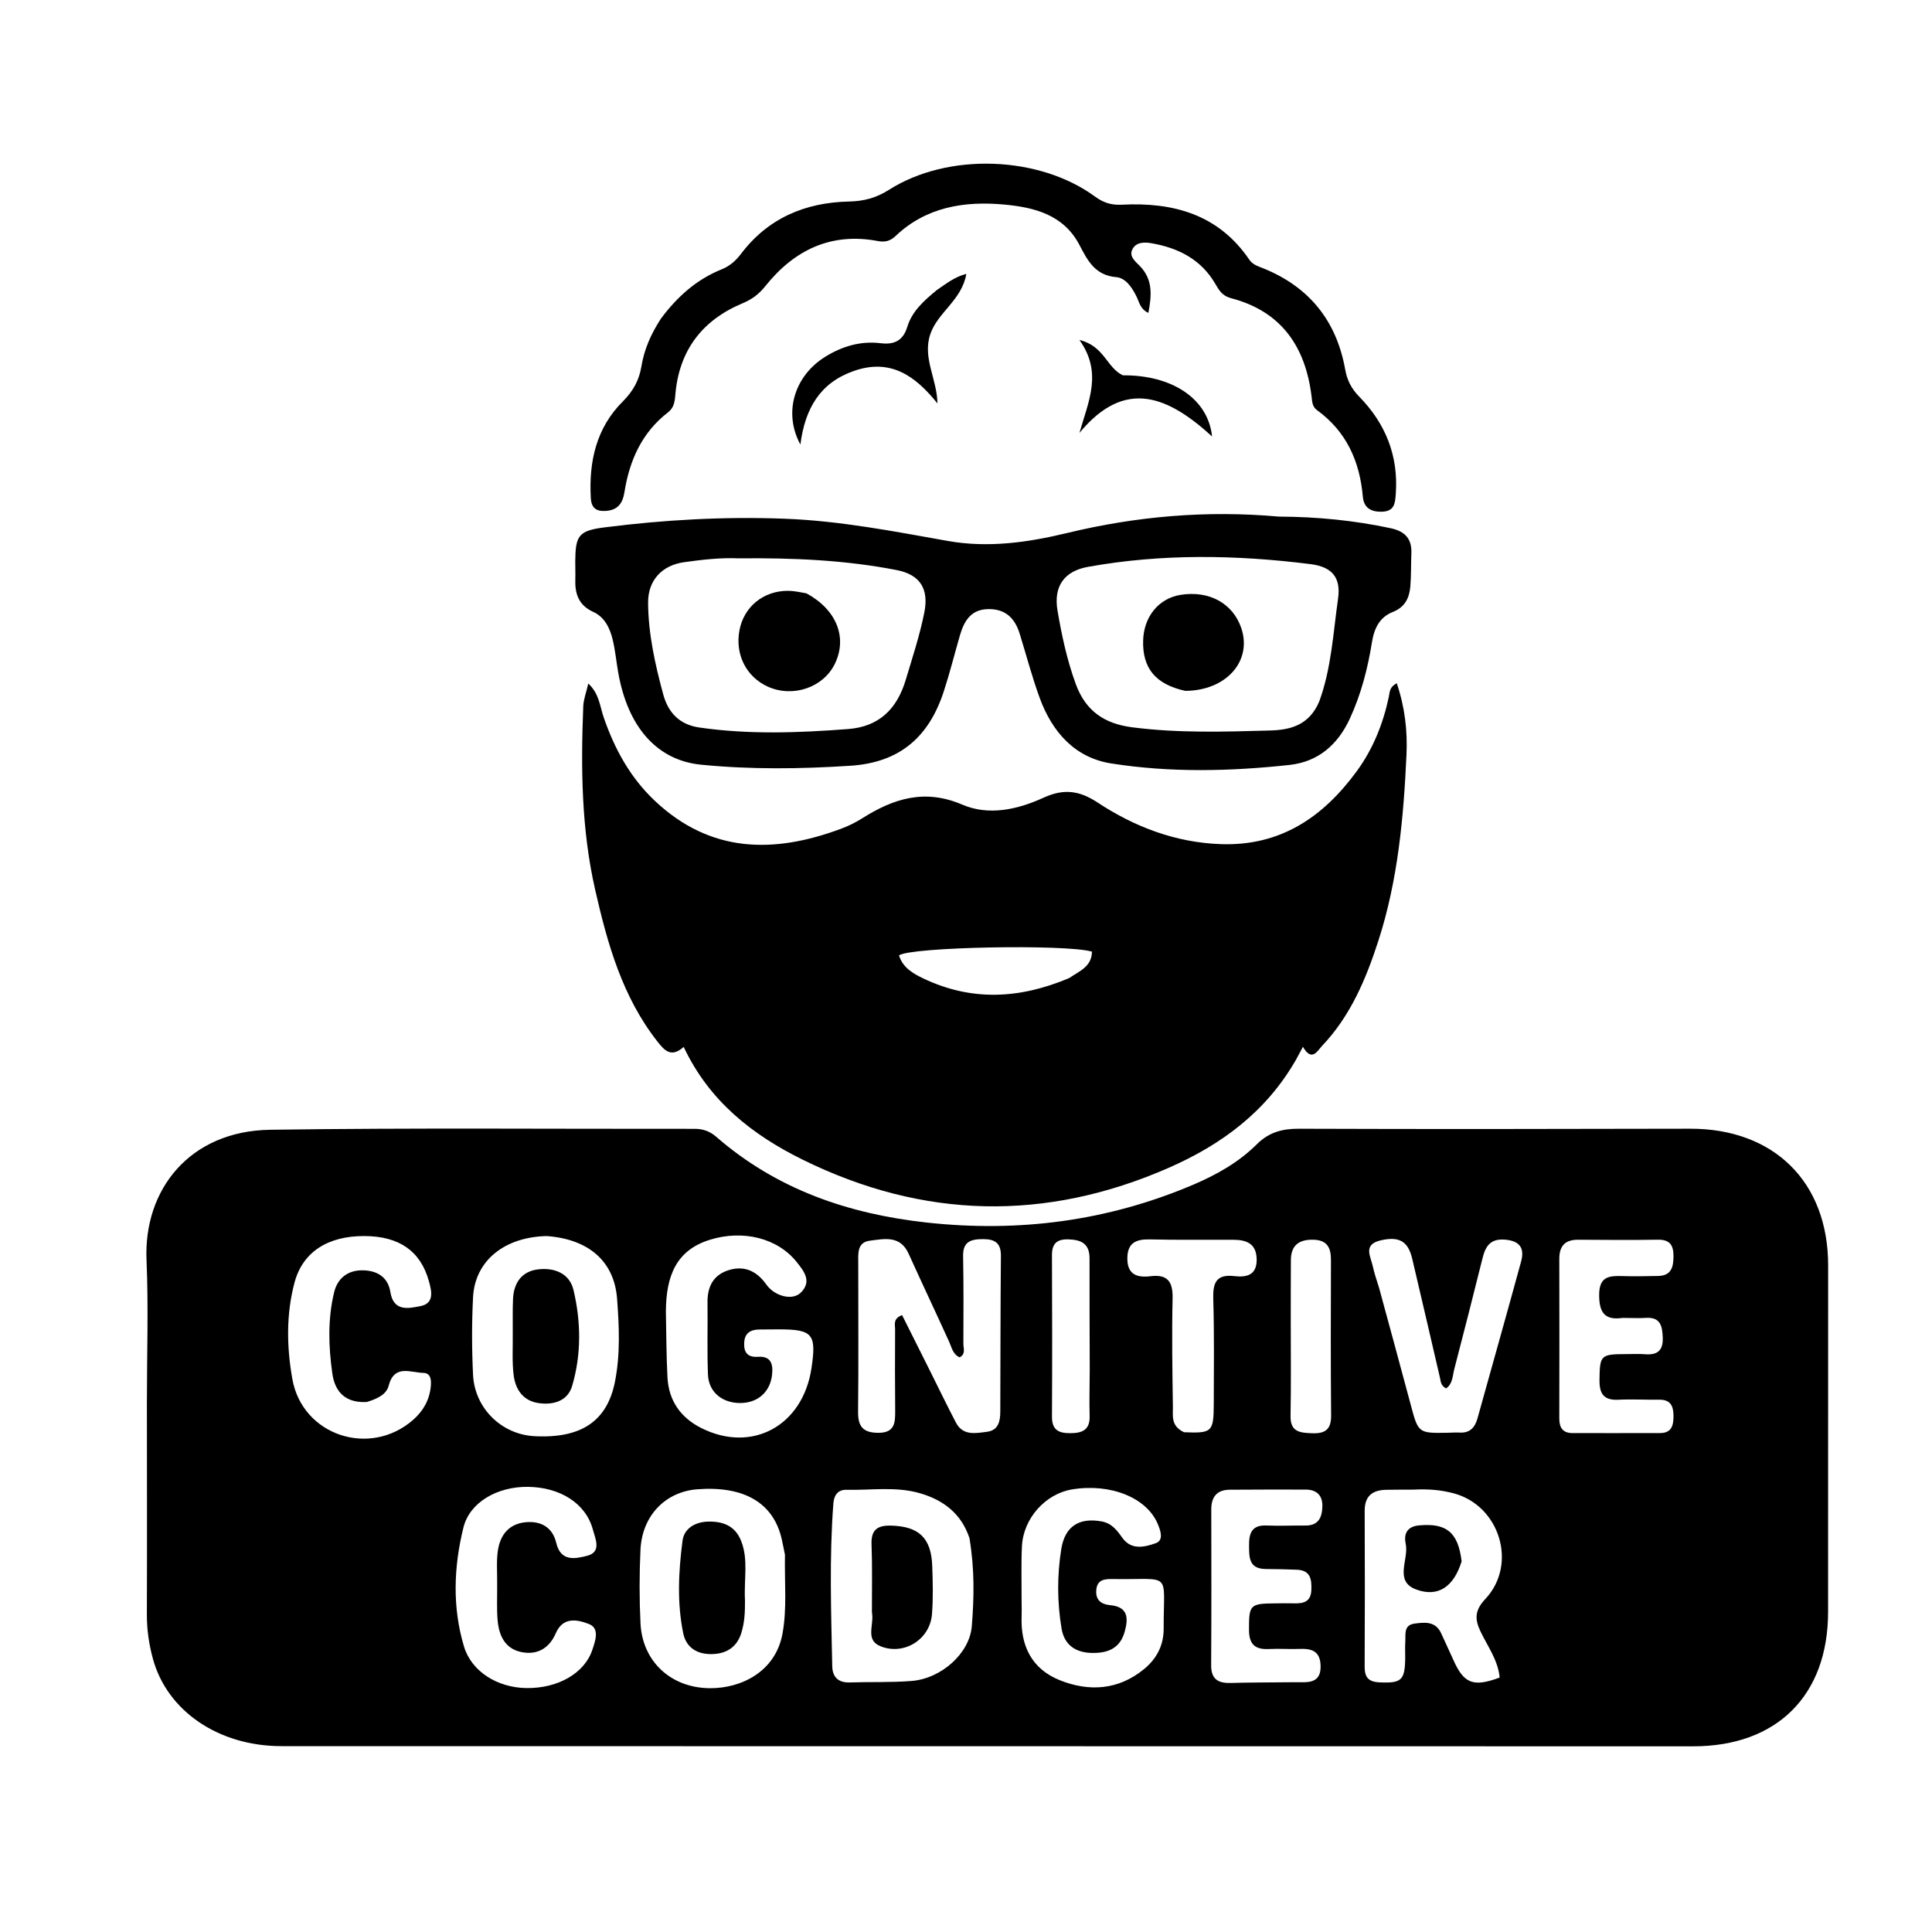
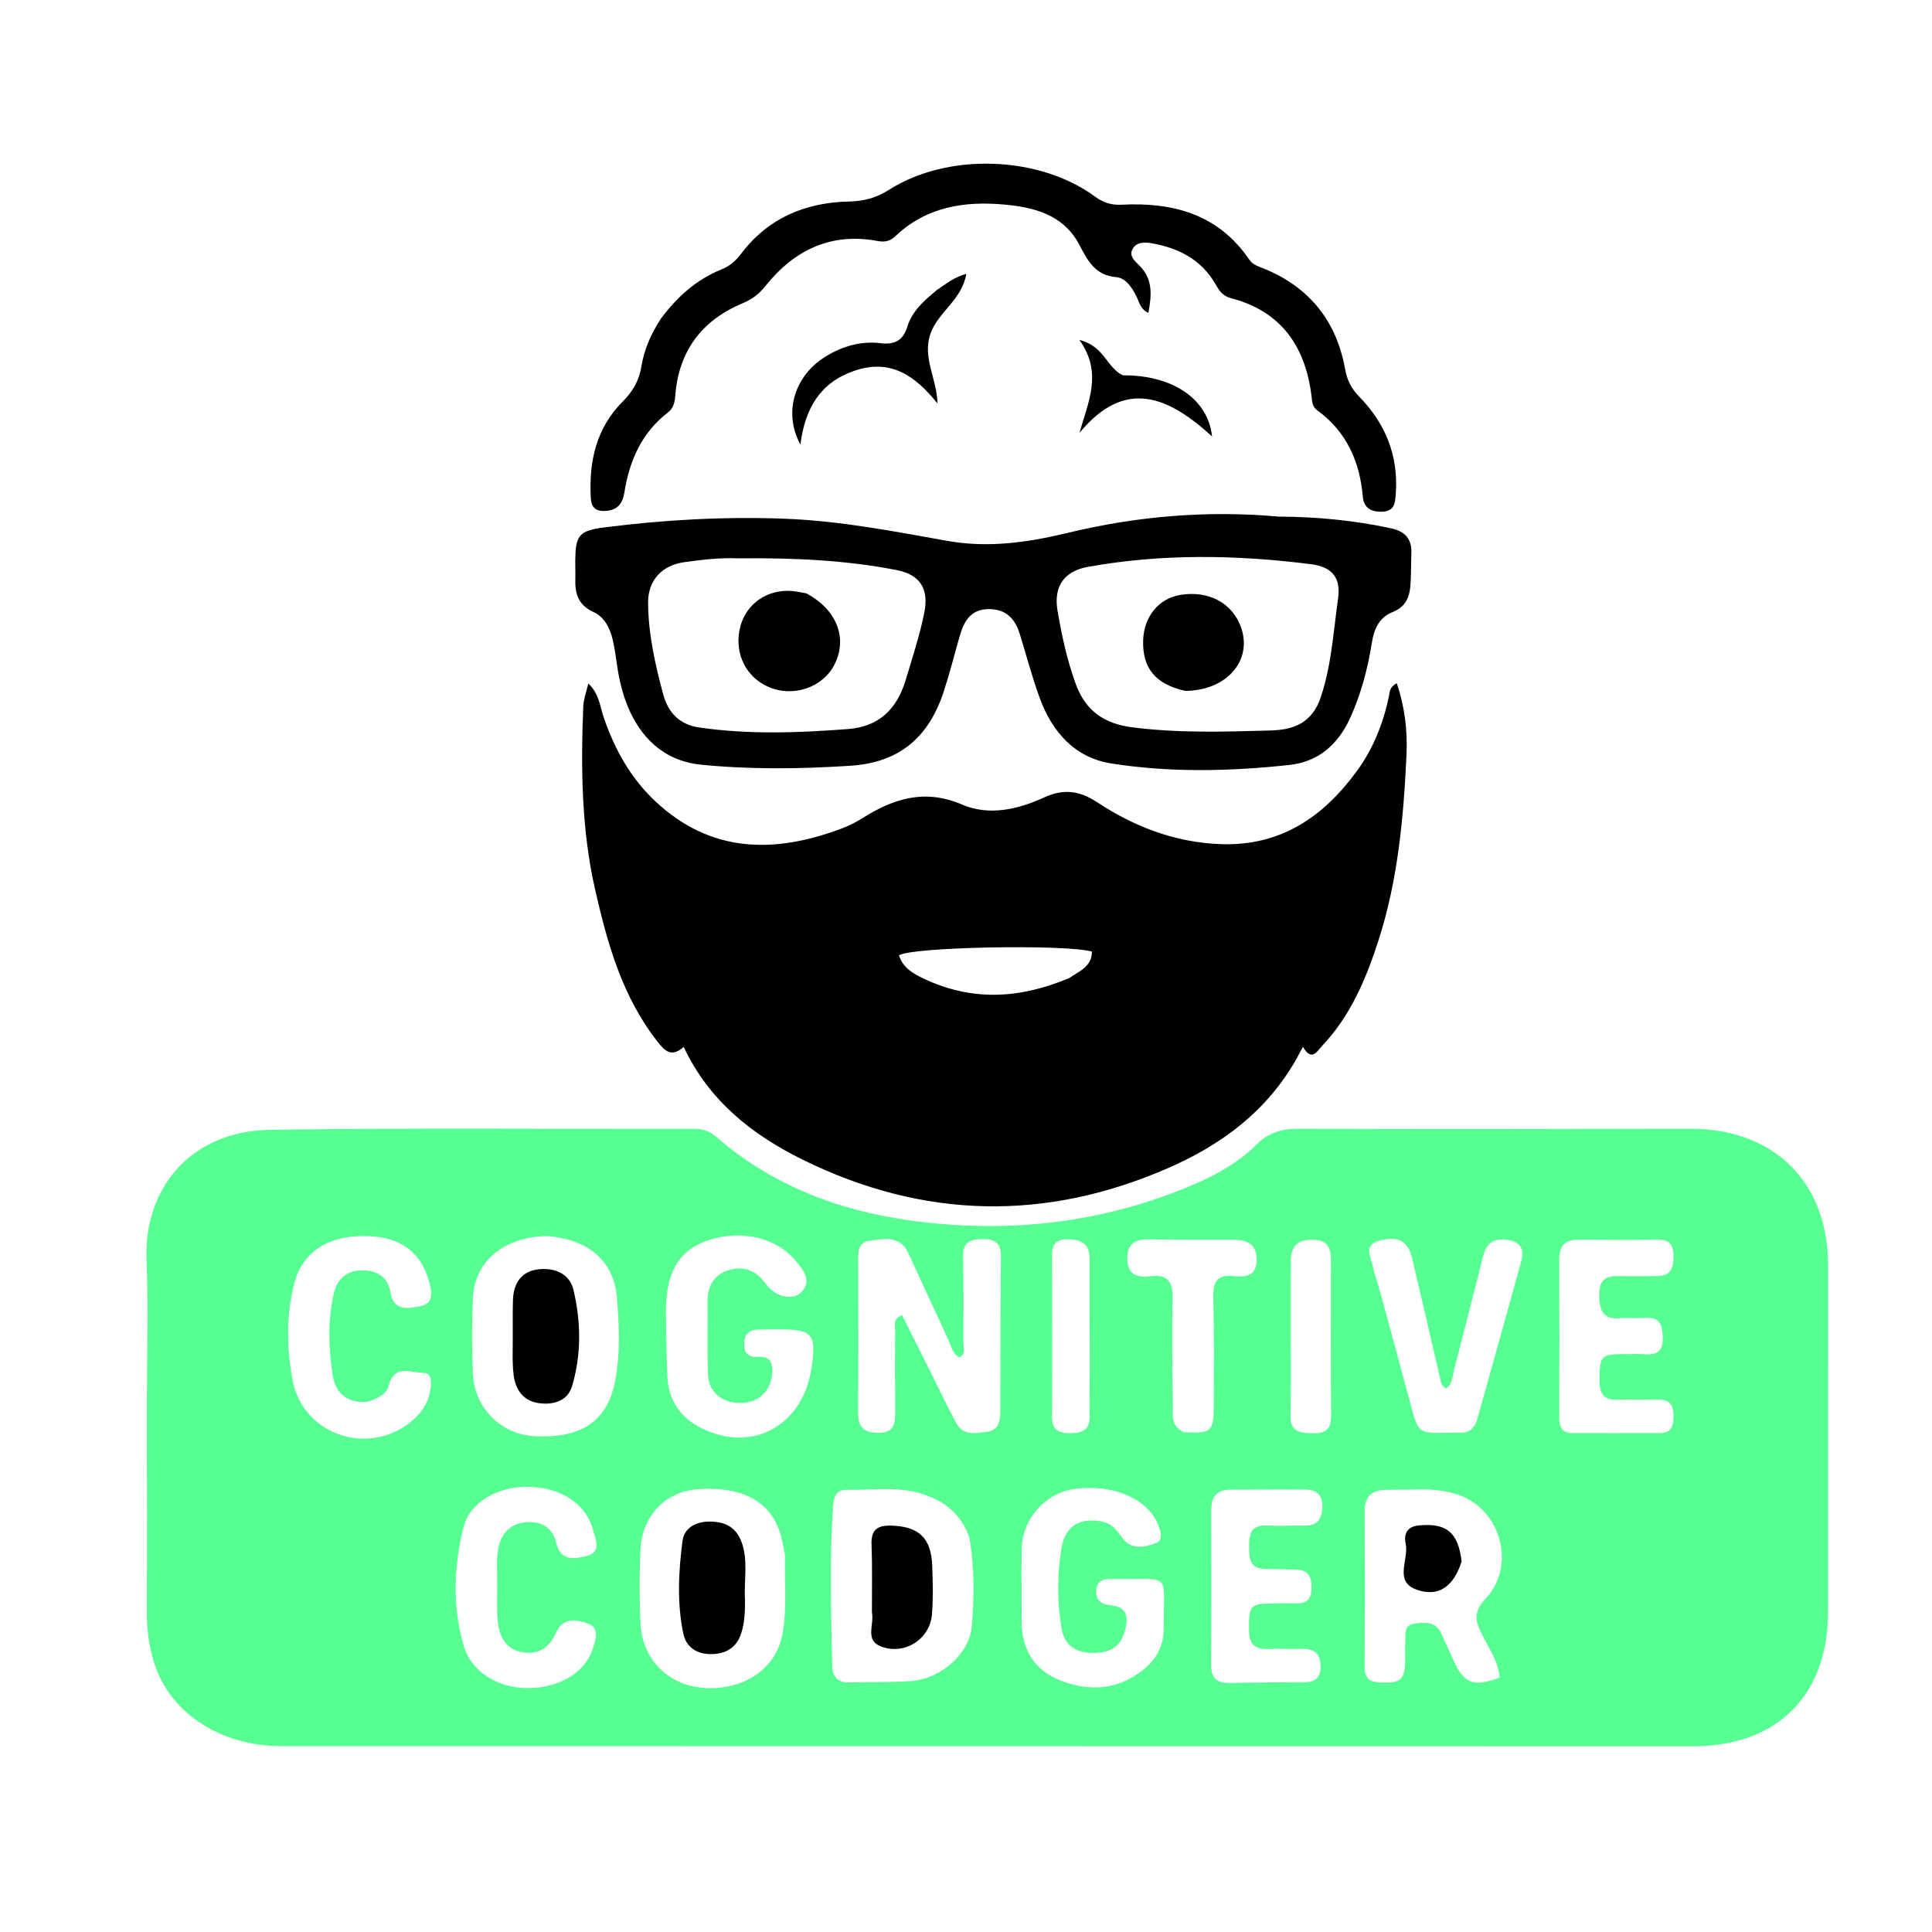
<svg xmlns="http://www.w3.org/2000/svg" version="1.1" id="Layer_1" x="0px" y="0px" width="100%" viewBox="0 0 496 496" enable-background="new 0 0 496 496" xml:space="preserve">
-   <path fill="#000000" opacity="1" stroke="none" d=" M37.713,360   C37.713,347.502 38.132,335.485 37.617,323.509   C36.838,305.392 48.69,290.343 69.381,290.044   C105.702,289.519 142.035,289.848 178.363,289.804   C180.462,289.802 182.249,290.431 183.842,291.818   C199.362,305.329 217.765,311.654 237.945,313.865   C261.591,316.456 284.381,313.478 306.292,304.166   C312.302,301.612 317.991,298.418 322.648,293.78   C325.719,290.722 329.117,289.764 333.412,289.78   C366.907,289.905 400.402,289.847 433.897,289.773   C455.412,289.725 469.339,303.446 469.337,324.847   C469.334,354.509 469.339,384.172 469.322,413.835   C469.311,435.256 456.2,448.332 434.69,448.331   C313.872,448.328 193.055,448.317 72.237,448.285   C56.124,448.281 42.895,439.276 39.246,425.821   C38.248,422.14 37.693,418.364 37.706,414.491   C37.767,396.494 37.721,378.497 37.713,360  M238.714,351.85   C240.943,356.313 243.11,360.807 245.419,365.227   C247.21,368.654 250.453,367.958 253.377,367.584   C256.359,367.203 256.797,364.832 256.805,362.347   C256.85,349.037 256.842,335.726 256.962,322.417   C256.992,319.089 255.399,318.109 252.354,318.118   C249.276,318.127 247.185,318.723 247.256,322.473   C247.398,329.957 247.357,337.446 247.325,344.933   C247.32,346.144 248.001,347.647 246.354,348.463   C244.606,347.677 244.349,345.955 243.668,344.456   C240.228,336.891 236.674,329.378 233.243,321.809   C231.097,317.074 226.971,318.064 223.315,318.522   C219.923,318.947 220.341,322.013 220.338,324.478   C220.322,337.123 220.44,349.769 220.293,362.412   C220.249,366.237 221.571,367.83 225.473,367.845   C229.7,367.862 229.841,365.283 229.818,362.228   C229.765,355.24 229.751,348.252 229.796,341.264   C229.804,340.068 229.197,338.52 231.592,337.63   C233.837,342.102 236.114,346.639 238.714,351.85  M248.884,394.862   C246.806,388.638 242.286,385.123 236.168,383.352   C229.962,381.555 223.625,382.625 217.346,382.472   C215.097,382.417 214.112,383.864 213.951,385.963   C212.886,399.895 213.38,413.841 213.661,427.781   C213.716,430.467 215.154,432.027 218.116,431.93   C223.428,431.756 228.765,431.974 234.054,431.55   C241.635,430.943 248.923,424.494 249.488,417.498   C250.074,410.241 250.235,402.909 248.884,394.862  M362.926,382.428   C360.594,382.441 358.262,382.431 355.932,382.472   C352.387,382.535 350.334,384.013 350.353,387.905   C350.417,401.232 350.407,414.56 350.346,427.887   C350.333,430.574 351.301,431.776 354.109,431.907   C359.797,432.173 360.707,431.424 360.757,425.534   C360.768,424.201 360.681,422.863 360.777,421.537   C360.914,419.65 360.263,417.21 363.168,416.823   C365.829,416.468 368.587,416.185 370.009,419.365   C371.028,421.645 372.122,423.892 373.132,426.176   C375.813,432.235 378.249,433.199 385.004,430.675   C384.604,426.259 381.942,422.704 380.106,418.878   C378.539,415.613 378.629,413.387 381.325,410.511   C389.698,401.58 385.018,386.499 373.182,383.373   C370.099,382.559 366.969,382.223 362.926,382.428  M140.408,317.333   C129.551,317.541 121.928,323.655 121.446,333.024   C121.105,339.653 121.12,346.326 121.445,352.956   C121.867,361.572 128.783,368.255 137.183,368.706   C149.246,369.354 155.861,364.814 157.866,354.779   C159.285,347.677 158.954,340.503 158.423,333.435   C157.701,323.827 151.16,318.145 140.408,317.333  M201.519,399.135   C201.252,397.832 201.002,396.526 200.713,395.229   C198.634,385.897 191.13,381.431 179.064,382.336   C170.846,382.953 164.847,389.095 164.43,397.859   C164.13,404.162 164.127,410.503 164.439,416.806   C164.915,426.408 172.11,433.333 182.238,433.41   C190.261,433.471 199.096,429.202 200.888,419.406   C202.073,412.932 201.393,406.483 201.519,399.135  M170.95,336.634   C171.073,342.29 171.058,347.954 171.358,353.601   C171.675,359.579 174.723,363.95 180.056,366.626   C193.066,373.154 206.109,366.046 208.327,351.265   C209.645,342.486 208.649,341.292 199.985,341.284   C198.32,341.282 196.656,341.306 194.991,341.321   C192.682,341.341 191.157,342.211 191.051,344.784   C190.946,347.305 192.005,348.499 194.606,348.33   C197.884,348.117 198.498,350.122 198.223,352.839   C197.777,357.241 194.688,360.104 190.236,360.194   C185.506,360.288 181.939,357.455 181.756,352.903   C181.508,346.753 181.724,340.585 181.636,334.427   C181.577,330.283 183.158,327.23 187.236,326.031   C191.243,324.853 194.355,326.417 196.727,329.761   C198.88,332.795 203.408,333.981 205.57,331.868   C208.524,328.982 206.405,326.34 204.532,323.994   C199.628,317.851 190.755,315.631 182.216,318.294   C173.649,320.965 171.015,327.485 170.95,336.634  M262.276,411.43   C262.281,412.597 262.332,413.765 262.283,414.93   C261.963,422.534 264.911,428.473 272.04,431.342   C279.58,434.375 287.131,433.899 293.695,428.521   C296.887,425.906 298.76,422.486 298.747,418.104   C298.705,403.072 301.072,405.637 285.814,405.384   C283.749,405.35 281.655,405.413 281.44,408.246   C281.246,410.805 282.719,411.872 285.018,412.09   C289.662,412.53 289.703,415.447 288.737,418.918   C287.539,423.221 284.372,424.435 280.312,424.358   C276.053,424.276 273.221,422.236 272.527,418.068   C271.401,411.305 271.374,404.456 272.459,397.685   C273.399,391.821 277.067,389.54 282.835,390.596   C285.422,391.069 286.745,392.847 288.125,394.784   C290.459,398.059 293.889,397.182 296.726,396.176   C298.819,395.433 297.951,392.993 297.255,391.306   C294.448,384.504 285.139,380.754 275.258,382.368   C268.415,383.486 262.719,389.786 262.363,396.956   C262.14,401.445 262.29,405.953 262.276,411.43  M416.551,338.345   C411.907,339.02 410.548,336.903 410.551,332.404   C410.555,327.593 413.258,327.504 416.69,327.611   C419.68,327.705 422.676,327.629 425.669,327.578   C429.061,327.521 429.624,325.332 429.633,322.498   C429.642,319.639 428.678,318.21 425.575,318.265   C418.759,318.387 411.939,318.314 405.121,318.277   C401.769,318.259 400.309,319.925 400.316,323.203   C400.346,336.84 400.353,350.476 400.316,364.113   C400.31,366.533 401.193,367.918 403.76,367.917   C411.243,367.912 418.725,367.936 426.208,367.91   C429.161,367.899 429.645,365.936 429.635,363.506   C429.624,360.987 428.894,359.301 425.975,359.341   C422.484,359.389 418.984,359.181 415.501,359.352   C411.763,359.536 410.594,357.873 410.638,354.288   C410.715,347.971 410.87,347.649 417.404,347.636   C419.067,347.633 420.738,347.55 422.392,347.674   C425.537,347.911 426.997,346.702 426.878,343.39   C426.77,340.365 426.257,338.073 422.479,338.338   C420.825,338.455 419.154,338.348 416.551,338.345  M94.162,359.934   C88.959,360.2 86.026,357.65 85.313,352.588   C84.335,345.641 84.116,338.671 85.773,331.798   C86.655,328.138 89.281,326.107 93.024,326.126   C96.676,326.144 99.594,327.756 100.218,331.689   C101.03,336.814 104.897,335.901 107.902,335.326   C111.56,334.626 110.841,331.513 110.097,328.858   C107.939,321.166 102.483,317.373 93.59,317.329   C84.193,317.282 77.71,321.391 75.607,329.289   C73.439,337.436 73.599,345.842 75.049,354.019   C77.628,368.554 94.98,374.247 106.071,364.51   C108.685,362.214 110.273,359.387 110.595,355.92   C110.738,354.392 110.671,352.504 108.702,352.464   C105.408,352.398 101.237,350.166 99.776,355.768   C99.217,357.914 97.081,359.052 94.162,359.934  M127.634,406.524   C127.673,403.694 127.408,400.819 127.824,398.045   C128.415,394.102 130.619,391.232 134.898,390.804   C138.886,390.405 141.866,392.118 142.802,396.096   C143.972,401.072 147.801,400.151 150.724,399.417   C154.534,398.459 152.826,395.011 152.211,392.702   C150.421,385.986 143.85,381.817 135.528,381.718   C127.731,381.624 120.588,385.634 118.974,392.165   C116.48,402.262 116.093,412.606 119.12,422.704   C121.05,429.141 127.709,433.256 135.089,433.375   C143.17,433.504 150.063,429.615 152.072,423.556   C152.829,421.272 154.031,418.034 151.186,416.928   C148.377,415.837 144.574,414.925 142.694,419.291   C141.041,423.131 137.959,424.967 133.86,424.136   C129.624,423.277 128.101,419.878 127.754,415.988   C127.503,413.177 127.662,410.33 127.634,406.524  M331.363,431.881   C332.195,431.88 333.029,431.856 333.86,431.882   C336.835,431.976 339.147,431.472 339.032,427.619   C338.924,423.96 336.848,423.209 333.764,423.325   C331.104,423.426 328.43,423.218 325.773,423.352   C322.223,423.531 320.663,422.159 320.655,418.433   C320.64,412.066 320.841,411.679 327.261,411.629   C328.926,411.617 330.592,411.581 332.256,411.626   C334.68,411.693 336.535,411.211 336.661,408.211   C336.777,405.426 336.419,403.124 332.951,402.992   C330.302,402.892 327.65,402.823 325,402.812   C320.565,402.792 320.684,399.775 320.67,396.603   C320.656,393.431 321.527,391.477 325.18,391.64   C328.503,391.788 331.84,391.615 335.169,391.648   C338.543,391.681 339.428,389.461 339.492,386.74   C339.558,383.944 338.054,382.417 335.176,382.418   C328.682,382.421 322.188,382.39 315.696,382.453   C312.413,382.484 310.961,384.292 310.969,387.55   C311.002,400.87 311.02,414.19 310.938,427.51   C310.917,431.066 312.704,432.154 315.919,432.066   C320.744,431.933 325.573,431.933 331.363,431.881  M354.063,330.678   C356.755,340.61 359.482,350.532 362.13,360.476   C364.121,367.952 364.076,367.964 371.704,367.831   C372.701,367.814 373.704,367.719 374.696,367.783   C377.347,367.956 378.659,366.479 379.308,364.155   C383.056,350.725 386.837,337.304 390.515,323.854   C391.453,320.422 390.167,318.553 386.351,318.251   C382.656,317.958 381.384,319.895 380.618,322.983   C378.263,332.487 375.826,341.972 373.366,351.449   C372.909,353.208 372.956,355.298 371.254,356.449   C369.831,355.694 369.895,354.63 369.674,353.68   C367.311,343.498 364.952,333.316 362.554,323.143   C361.489,318.622 359.176,317.342 354.453,318.438   C349.82,319.513 351.907,322.578 352.45,325.141   C352.793,326.759 353.325,328.337 354.063,330.678  M303.98,367.698   C311.183,367.992 311.586,367.649 311.609,360.34   C311.636,351.366 311.745,342.388 311.479,333.422   C311.357,329.304 312.265,327.072 316.915,327.615   C319.961,327.971 322.675,327.426 322.622,323.324   C322.571,319.301 320.053,318.3 316.682,318.287   C309.536,318.257 302.388,318.365 295.247,318.191   C291.677,318.104 289.443,319.042 289.422,323.052   C289.399,327.258 291.964,328.059 295.365,327.643   C299.815,327.097 301.133,329.087 301.037,333.359   C300.829,342.659 300.98,351.969 301.115,361.273   C301.147,363.481 300.539,366.073 303.98,367.698  M331.373,339.501   C331.37,347.5 331.476,355.5 331.319,363.496   C331.236,367.693 333.81,367.843 336.884,367.957   C340.183,368.08 341.767,367.002 341.734,363.414   C341.609,350.084 341.659,336.752 341.694,323.422   C341.702,320.274 340.676,318.336 337.141,318.269   C333.453,318.199 331.432,319.725 331.405,323.505   C331.37,328.504 331.381,333.503 331.373,339.501  M279.766,351.494   C279.745,342.013 279.697,332.531 279.717,323.05   C279.725,319.301 277.607,318.267 274.276,318.18   C271.29,318.102 270.057,319.298 270.069,322.271   C270.127,336.076 270.148,349.882 270.071,363.687   C270.053,367.043 271.695,367.94 274.714,367.94   C277.876,367.94 279.856,367.109 279.742,363.468   C279.628,359.813 279.751,356.15 279.766,351.494  z" />
+   <path fill="#57ff93" opacity="1" stroke="none" d=" M37.713,360   C37.713,347.502 38.132,335.485 37.617,323.509   C36.838,305.392 48.69,290.343 69.381,290.044   C105.702,289.519 142.035,289.848 178.363,289.804   C180.462,289.802 182.249,290.431 183.842,291.818   C199.362,305.329 217.765,311.654 237.945,313.865   C261.591,316.456 284.381,313.478 306.292,304.166   C312.302,301.612 317.991,298.418 322.648,293.78   C325.719,290.722 329.117,289.764 333.412,289.78   C366.907,289.905 400.402,289.847 433.897,289.773   C455.412,289.725 469.339,303.446 469.337,324.847   C469.334,354.509 469.339,384.172 469.322,413.835   C469.311,435.256 456.2,448.332 434.69,448.331   C313.872,448.328 193.055,448.317 72.237,448.285   C56.124,448.281 42.895,439.276 39.246,425.821   C38.248,422.14 37.693,418.364 37.706,414.491   C37.767,396.494 37.721,378.497 37.713,360  M238.714,351.85   C240.943,356.313 243.11,360.807 245.419,365.227   C247.21,368.654 250.453,367.958 253.377,367.584   C256.359,367.203 256.797,364.832 256.805,362.347   C256.85,349.037 256.842,335.726 256.962,322.417   C256.992,319.089 255.399,318.109 252.354,318.118   C249.276,318.127 247.185,318.723 247.256,322.473   C247.398,329.957 247.357,337.446 247.325,344.933   C247.32,346.144 248.001,347.647 246.354,348.463   C244.606,347.677 244.349,345.955 243.668,344.456   C240.228,336.891 236.674,329.378 233.243,321.809   C231.097,317.074 226.971,318.064 223.315,318.522   C219.923,318.947 220.341,322.013 220.338,324.478   C220.322,337.123 220.44,349.769 220.293,362.412   C220.249,366.237 221.571,367.83 225.473,367.845   C229.7,367.862 229.841,365.283 229.818,362.228   C229.765,355.24 229.751,348.252 229.796,341.264   C229.804,340.068 229.197,338.52 231.592,337.63   C233.837,342.102 236.114,346.639 238.714,351.85  M248.884,394.862   C246.806,388.638 242.286,385.123 236.168,383.352   C229.962,381.555 223.625,382.625 217.346,382.472   C215.097,382.417 214.112,383.864 213.951,385.963   C212.886,399.895 213.38,413.841 213.661,427.781   C213.716,430.467 215.154,432.027 218.116,431.93   C223.428,431.756 228.765,431.974 234.054,431.55   C241.635,430.943 248.923,424.494 249.488,417.498   C250.074,410.241 250.235,402.909 248.884,394.862  M362.926,382.428   C360.594,382.441 358.262,382.431 355.932,382.472   C352.387,382.535 350.334,384.013 350.353,387.905   C350.417,401.232 350.407,414.56 350.346,427.887   C350.333,430.574 351.301,431.776 354.109,431.907   C359.797,432.173 360.707,431.424 360.757,425.534   C360.768,424.201 360.681,422.863 360.777,421.537   C360.914,419.65 360.263,417.21 363.168,416.823   C365.829,416.468 368.587,416.185 370.009,419.365   C371.028,421.645 372.122,423.892 373.132,426.176   C375.813,432.235 378.249,433.199 385.004,430.675   C384.604,426.259 381.942,422.704 380.106,418.878   C378.539,415.613 378.629,413.387 381.325,410.511   C389.698,401.58 385.018,386.499 373.182,383.373   C370.099,382.559 366.969,382.223 362.926,382.428  M140.408,317.333   C129.551,317.541 121.928,323.655 121.446,333.024   C121.105,339.653 121.12,346.326 121.445,352.956   C121.867,361.572 128.783,368.255 137.183,368.706   C149.246,369.354 155.861,364.814 157.866,354.779   C159.285,347.677 158.954,340.503 158.423,333.435   C157.701,323.827 151.16,318.145 140.408,317.333  M201.519,399.135   C201.252,397.832 201.002,396.526 200.713,395.229   C198.634,385.897 191.13,381.431 179.064,382.336   C170.846,382.953 164.847,389.095 164.43,397.859   C164.13,404.162 164.127,410.503 164.439,416.806   C164.915,426.408 172.11,433.333 182.238,433.41   C190.261,433.471 199.096,429.202 200.888,419.406   C202.073,412.932 201.393,406.483 201.519,399.135  M170.95,336.634   C171.073,342.29 171.058,347.954 171.358,353.601   C171.675,359.579 174.723,363.95 180.056,366.626   C193.066,373.154 206.109,366.046 208.327,351.265   C209.645,342.486 208.649,341.292 199.985,341.284   C198.32,341.282 196.656,341.306 194.991,341.321   C192.682,341.341 191.157,342.211 191.051,344.784   C190.946,347.305 192.005,348.499 194.606,348.33   C197.884,348.117 198.498,350.122 198.223,352.839   C197.777,357.241 194.688,360.104 190.236,360.194   C185.506,360.288 181.939,357.455 181.756,352.903   C181.508,346.753 181.724,340.585 181.636,334.427   C181.577,330.283 183.158,327.23 187.236,326.031   C191.243,324.853 194.355,326.417 196.727,329.761   C198.88,332.795 203.408,333.981 205.57,331.868   C208.524,328.982 206.405,326.34 204.532,323.994   C199.628,317.851 190.755,315.631 182.216,318.294   C173.649,320.965 171.015,327.485 170.95,336.634  M262.276,411.43   C262.281,412.597 262.332,413.765 262.283,414.93   C261.963,422.534 264.911,428.473 272.04,431.342   C279.58,434.375 287.131,433.899 293.695,428.521   C296.887,425.906 298.76,422.486 298.747,418.104   C298.705,403.072 301.072,405.637 285.814,405.384   C283.749,405.35 281.655,405.413 281.44,408.246   C281.246,410.805 282.719,411.872 285.018,412.09   C289.662,412.53 289.703,415.447 288.737,418.918   C287.539,423.221 284.372,424.435 280.312,424.358   C276.053,424.276 273.221,422.236 272.527,418.068   C271.401,411.305 271.374,404.456 272.459,397.685   C273.399,391.821 277.067,389.54 282.835,390.596   C285.422,391.069 286.745,392.847 288.125,394.784   C290.459,398.059 293.889,397.182 296.726,396.176   C298.819,395.433 297.951,392.993 297.255,391.306   C294.448,384.504 285.139,380.754 275.258,382.368   C268.415,383.486 262.719,389.786 262.363,396.956   C262.14,401.445 262.29,405.953 262.276,411.43  M416.551,338.345   C411.907,339.02 410.548,336.903 410.551,332.404   C410.555,327.593 413.258,327.504 416.69,327.611   C419.68,327.705 422.676,327.629 425.669,327.578   C429.061,327.521 429.624,325.332 429.633,322.498   C429.642,319.639 428.678,318.21 425.575,318.265   C418.759,318.387 411.939,318.314 405.121,318.277   C401.769,318.259 400.309,319.925 400.316,323.203   C400.346,336.84 400.353,350.476 400.316,364.113   C400.31,366.533 401.193,367.918 403.76,367.917   C411.243,367.912 418.725,367.936 426.208,367.91   C429.161,367.899 429.645,365.936 429.635,363.506   C429.624,360.987 428.894,359.301 425.975,359.341   C422.484,359.389 418.984,359.181 415.501,359.352   C411.763,359.536 410.594,357.873 410.638,354.288   C410.715,347.971 410.87,347.649 417.404,347.636   C419.067,347.633 420.738,347.55 422.392,347.674   C425.537,347.911 426.997,346.702 426.878,343.39   C426.77,340.365 426.257,338.073 422.479,338.338   C420.825,338.455 419.154,338.348 416.551,338.345  M94.162,359.934   C88.959,360.2 86.026,357.65 85.313,352.588   C84.335,345.641 84.116,338.671 85.773,331.798   C86.655,328.138 89.281,326.107 93.024,326.126   C96.676,326.144 99.594,327.756 100.218,331.689   C101.03,336.814 104.897,335.901 107.902,335.326   C111.56,334.626 110.841,331.513 110.097,328.858   C107.939,321.166 102.483,317.373 93.59,317.329   C84.193,317.282 77.71,321.391 75.607,329.289   C73.439,337.436 73.599,345.842 75.049,354.019   C77.628,368.554 94.98,374.247 106.071,364.51   C108.685,362.214 110.273,359.387 110.595,355.92   C110.738,354.392 110.671,352.504 108.702,352.464   C105.408,352.398 101.237,350.166 99.776,355.768   C99.217,357.914 97.081,359.052 94.162,359.934  M127.634,406.524   C127.673,403.694 127.408,400.819 127.824,398.045   C128.415,394.102 130.619,391.232 134.898,390.804   C138.886,390.405 141.866,392.118 142.802,396.096   C143.972,401.072 147.801,400.151 150.724,399.417   C154.534,398.459 152.826,395.011 152.211,392.702   C150.421,385.986 143.85,381.817 135.528,381.718   C127.731,381.624 120.588,385.634 118.974,392.165   C116.48,402.262 116.093,412.606 119.12,422.704   C121.05,429.141 127.709,433.256 135.089,433.375   C143.17,433.504 150.063,429.615 152.072,423.556   C152.829,421.272 154.031,418.034 151.186,416.928   C148.377,415.837 144.574,414.925 142.694,419.291   C141.041,423.131 137.959,424.967 133.86,424.136   C129.624,423.277 128.101,419.878 127.754,415.988   C127.503,413.177 127.662,410.33 127.634,406.524  M331.363,431.881   C332.195,431.88 333.029,431.856 333.86,431.882   C336.835,431.976 339.147,431.472 339.032,427.619   C338.924,423.96 336.848,423.209 333.764,423.325   C331.104,423.426 328.43,423.218 325.773,423.352   C322.223,423.531 320.663,422.159 320.655,418.433   C320.64,412.066 320.841,411.679 327.261,411.629   C328.926,411.617 330.592,411.581 332.256,411.626   C334.68,411.693 336.535,411.211 336.661,408.211   C336.777,405.426 336.419,403.124 332.951,402.992   C330.302,402.892 327.65,402.823 325,402.812   C320.565,402.792 320.684,399.775 320.67,396.603   C320.656,393.431 321.527,391.477 325.18,391.64   C328.503,391.788 331.84,391.615 335.169,391.648   C338.543,391.681 339.428,389.461 339.492,386.74   C339.558,383.944 338.054,382.417 335.176,382.418   C328.682,382.421 322.188,382.39 315.696,382.453   C312.413,382.484 310.961,384.292 310.969,387.55   C311.002,400.87 311.02,414.19 310.938,427.51   C310.917,431.066 312.704,432.154 315.919,432.066   C320.744,431.933 325.573,431.933 331.363,431.881  M354.063,330.678   C356.755,340.61 359.482,350.532 362.13,360.476   C364.121,367.952 364.076,367.964 371.704,367.831   C372.701,367.814 373.704,367.719 374.696,367.783   C377.347,367.956 378.659,366.479 379.308,364.155   C383.056,350.725 386.837,337.304 390.515,323.854   C391.453,320.422 390.167,318.553 386.351,318.251   C382.656,317.958 381.384,319.895 380.618,322.983   C378.263,332.487 375.826,341.972 373.366,351.449   C372.909,353.208 372.956,355.298 371.254,356.449   C369.831,355.694 369.895,354.63 369.674,353.68   C367.311,343.498 364.952,333.316 362.554,323.143   C361.489,318.622 359.176,317.342 354.453,318.438   C349.82,319.513 351.907,322.578 352.45,325.141   C352.793,326.759 353.325,328.337 354.063,330.678  M303.98,367.698   C311.183,367.992 311.586,367.649 311.609,360.34   C311.636,351.366 311.745,342.388 311.479,333.422   C311.357,329.304 312.265,327.072 316.915,327.615   C319.961,327.971 322.675,327.426 322.622,323.324   C322.571,319.301 320.053,318.3 316.682,318.287   C309.536,318.257 302.388,318.365 295.247,318.191   C291.677,318.104 289.443,319.042 289.422,323.052   C289.399,327.258 291.964,328.059 295.365,327.643   C299.815,327.097 301.133,329.087 301.037,333.359   C300.829,342.659 300.98,351.969 301.115,361.273   C301.147,363.481 300.539,366.073 303.98,367.698  M331.373,339.501   C331.37,347.5 331.476,355.5 331.319,363.496   C331.236,367.693 333.81,367.843 336.884,367.957   C340.183,368.08 341.767,367.002 341.734,363.414   C341.609,350.084 341.659,336.752 341.694,323.422   C341.702,320.274 340.676,318.336 337.141,318.269   C333.453,318.199 331.432,319.725 331.405,323.505   C331.37,328.504 331.381,333.503 331.373,339.501  M279.766,351.494   C279.745,342.013 279.697,332.531 279.717,323.05   C279.725,319.301 277.607,318.267 274.276,318.18   C271.29,318.102 270.057,319.298 270.069,322.271   C270.127,336.076 270.148,349.882 270.071,363.687   C270.053,367.043 271.695,367.94 274.714,367.94   C277.876,367.94 279.856,367.109 279.742,363.468   C279.628,359.813 279.751,356.15 279.766,351.494  z" />
  <path fill="#000000" opacity="1" stroke="none" d=" M332.779,271.956   C325.112,285.398 313.58,293.876 300.036,299.812   C268.436,313.662 237.016,312.966 206.091,297.734   C193.175,291.371 182.095,282.714 175.523,268.777   C172.295,271.633 170.593,269.701 168.753,267.355   C159.754,255.879 155.954,242.283 152.798,228.443   C149.256,212.912 149.11,197.129 149.741,181.318   C149.811,179.544 150.502,177.795 151.032,175.481   C153.853,178.091 154.009,181.337 154.961,184.104   C157.77,192.27 161.781,199.62 168.124,205.6   C182.417,219.077 198.707,219.186 215.956,212.752   C217.818,212.057 219.645,211.164 221.323,210.102   C229.366,205.013 237.379,202.431 247.028,206.567   C253.825,209.482 261.183,207.871 267.884,204.803   C272.837,202.535 276.863,202.785 281.732,205.996   C291.238,212.265 301.775,216.315 313.464,216.716   C328.808,217.242 339.765,209.704 348.357,197.937   C352.517,192.241 355.113,185.731 356.572,178.805   C356.803,177.713 356.646,176.457 358.582,175.395   C360.669,181.521 361.369,187.627 361.085,193.776   C360.341,209.895 358.897,225.925 353.899,241.423   C350.704,251.33 346.726,260.799 339.439,268.48   C338.224,269.76 336.794,272.727 334.502,268.744   C333.929,269.813 333.434,270.739 332.779,271.956  M274.506,251.092   C277.03,249.337 280.3,248.212 280.333,244.309   C273.516,242.342 233.661,243.11 230.799,245.281   C231.79,248.445 234.432,249.961 237.131,251.239   C249.316,257.009 261.58,256.556 274.506,251.092  z" />
  <path fill="#000000" opacity="1" stroke="none" d=" M328.334,132.626   C338.301,132.677 347.69,133.622 356.998,135.603   C360.755,136.402 362.497,138.337 362.339,142.124   C362.221,144.949 362.312,147.789 362.068,150.602   C361.811,153.553 360.677,155.883 357.548,157.123   C354.187,158.454 352.794,161.293 352.213,164.921   C351.136,171.649 349.42,178.255 346.544,184.492   C343.462,191.174 338.424,195.583 331.044,196.383   C315.788,198.037 300.44,198.388 285.268,195.996   C275.957,194.528 270.154,187.94 266.964,179.297   C264.954,173.848 263.497,168.195 261.766,162.642   C260.557,158.764 258.189,156.354 253.843,156.373   C249.274,156.393 247.513,159.405 246.425,163.166   C245.04,167.954 243.834,172.798 242.286,177.531   C238.505,189.092 231.114,195.761 218.342,196.589   C205.507,197.422 192.752,197.586 179.966,196.317   C168.766,195.207 161.184,186.785 158.708,172.626   C158.222,169.847 157.958,167.02 157.31,164.282   C156.604,161.298 155.229,158.421 152.341,157.11   C148.472,155.354 147.564,152.363 147.702,148.596   C147.756,147.1 147.668,145.599 147.683,144.1   C147.747,137.521 148.503,136.245 155.201,135.393   C170.547,133.442 185.926,132.58 201.459,133.17   C215.67,133.709 229.455,136.411 243.341,138.879   C253.675,140.716 263.879,139.27 273.954,136.838   C291.707,132.553 309.655,130.964 328.334,132.626  M338.692,180.075   C341.809,171.562 342.257,162.538 343.517,153.695   C344.284,148.316 342.041,145.533 336.461,144.83   C317.399,142.429 298.306,142.108 279.314,145.527   C273.146,146.637 270.446,150.588 271.496,156.764   C272.579,163.14 273.936,169.458 276.176,175.596   C278.705,182.525 283.52,185.796 290.65,186.716   C302.435,188.238 314.243,187.876 326.044,187.54   C331.113,187.396 336.077,186.301 338.692,180.075  M189.576,143.343   C184.904,143.137 180.284,143.687 175.673,144.324   C169.948,145.115 166.347,148.973 166.385,154.744   C166.439,162.75 168.174,170.513 170.253,178.214   C171.565,183.072 174.549,186.046 179.502,186.766   C192.226,188.615 205,188.143 217.752,187.166   C225.647,186.561 230.278,182.068 232.538,174.506   C234.248,168.783 236.129,163.116 237.298,157.252   C238.504,151.202 236.254,147.528 230.181,146.349   C217.103,143.809 203.852,143.191 189.576,143.343  z" />
  <path fill="#000000" opacity="1" stroke="none" d=" M169.678,81.804   C173.947,76.067 178.906,71.711 185.265,69.151   C187.366,68.305 188.906,66.933 190.247,65.161   C197.192,55.982 206.764,51.979 217.962,51.737   C221.782,51.654 224.952,50.814 228.204,48.743   C243.31,39.124 266.742,39.929 281.123,50.469   C283.295,52.061 285.35,52.691 288.003,52.554   C301.196,51.872 312.812,55.024 320.726,66.658   C321.636,67.996 323.039,68.367 324.449,68.941   C336.176,73.717 343.132,82.428 345.353,94.873   C345.839,97.595 346.946,99.785 348.918,101.796   C355.662,108.67 359.017,116.907 358.347,126.658   C358.176,129.139 358.067,131.322 354.673,131.374   C351.836,131.417 350.124,130.288 349.879,127.5   C349.085,118.425 345.662,110.778 338.129,105.304   C336.862,104.383 336.878,103.095 336.715,101.764   C335.163,89.01 328.971,79.937 316.081,76.563   C313.731,75.948 312.955,74.493 311.939,72.765   C308.286,66.553 302.457,63.634 295.629,62.447   C293.839,62.135 291.688,62.1 290.723,64.002   C289.801,65.819 291.439,67.076 292.583,68.241   C296.032,71.755 295.666,75.843 294.821,80.323   C292.733,79.371 292.488,77.584 291.797,76.172   C290.643,73.816 288.999,71.355 286.58,71.153   C281.123,70.696 279.207,66.867 277.128,62.893   C273.037,55.073 265.462,53.216 257.778,52.512   C247.593,51.579 237.789,53.106 229.9,60.607   C228.601,61.843 227.262,62.238 225.385,61.883   C213.315,59.6 203.869,64.208 196.457,73.488   C194.823,75.534 193.036,76.861 190.635,77.864   C180.187,82.231 174.28,90.077 173.369,101.465   C173.231,103.2 172.972,104.726 171.494,105.866   C164.761,111.058 161.604,118.239 160.307,126.382   C159.855,129.219 158.615,130.945 155.56,131.164   C153.075,131.342 151.82,130.422 151.677,127.859   C151.155,118.501 153.061,109.88 159.889,103.069   C162.507,100.457 164.085,97.638 164.668,94.071   C165.376,89.739 167.087,85.78 169.678,81.804  z" />
  <path fill="#000000" opacity="1" stroke="none" d=" M240.519,74.457   C242.951,72.823 244.967,71.135 248.087,70.309   C246.947,77.045 240.768,80.138 238.846,85.764   C236.761,91.868 240.574,97.277 240.667,103.566   C234.973,96.471 228.616,91.94 219.187,95.243   C210.577,98.258 206.685,104.797 205.483,114.124   C201.022,105.93 203.966,96.484 211.877,91.581   C216.194,88.906 220.961,87.475 226.106,88.114   C229.604,88.548 231.858,87.421 232.925,83.919   C234.144,79.919 237.143,77.241 240.519,74.457  z" />
  <path fill="#000000" opacity="1" stroke="none" d=" M288.266,96.358   C300.895,96.251 310.157,102.352 311.172,112.046   C300.046,101.899 288.933,96.832 277.131,111.133   C279.402,103.065 283.141,95.703 277.116,87.274   C283.571,88.879 284.086,94.371 288.266,96.358  z" />
  <path fill="#000000" opacity="1" stroke="none" d=" M223.847,413.905   C223.834,407.785 223.969,402.144 223.748,396.518   C223.599,392.739 225.244,391.573 228.785,391.669   C235.859,391.863 239.066,394.796 239.329,401.983   C239.481,406.118 239.588,410.283 239.267,414.399   C238.762,420.873 232.159,425.027 226.147,422.682   C221.972,421.053 224.49,417.201 223.847,413.905  z" />
  <path fill="#000000" opacity="1" stroke="none" d=" M375.242,400.851   C373.233,407.302 369.283,410.139 363.627,408.089   C357.787,405.972 361.736,400.354 360.893,396.397   C360.395,394.059 360.977,391.913 364.328,391.611   C371.286,390.983 374.337,393.294 375.242,400.851  z" />
  <path fill="#000000" opacity="1" stroke="none" d=" M131.64,342.01   C131.653,338.853 131.589,336.185 131.706,333.524   C131.89,329.361 133.91,326.39 138.151,325.882   C142.293,325.386 146.215,326.886 147.233,331.18   C149.168,339.334 149.276,347.71 146.886,355.808   C145.743,359.681 142.109,360.747 138.328,360.225   C134.258,359.664 132.315,356.682 131.861,352.981   C131.438,349.531 131.689,345.998 131.64,342.01  z" />
  <path fill="#000000" opacity="1" stroke="none" d=" M191.259,410.865   C191.288,414.012 191.123,416.656 190.32,419.231   C189.17,422.919 186.465,424.561 182.819,424.655   C179.087,424.752 176.177,423.07 175.404,419.308   C173.785,411.43 174.201,403.423 175.226,395.538   C175.632,392.412 178.437,390.695 181.893,390.636   C185.74,390.57 188.745,391.791 190.259,395.572   C192.19,400.398 190.954,405.448 191.259,410.865  z" />
  <path fill="#000000" opacity="1" stroke="none" d=" M304.304,177.365   C296.617,175.682 293.262,171.503 293.477,164.402   C293.662,158.288 297.487,153.625 303.06,152.721   C310.384,151.534 316.502,154.872 318.67,161.239   C321.527,169.627 314.903,177.301 304.304,177.365  z" />
  <path fill="#000000" opacity="1" stroke="none" d=" M207.046,152.334   C214.841,156.568 217.598,163.742 214.316,170.451   C211.353,176.508 203.578,179.163 197.175,176.304   C191.618,173.823 188.684,168.061 189.827,161.876   C190.944,155.828 195.908,151.701 202.231,151.678   C203.711,151.672 205.192,151.99 207.046,152.334  z" />
</svg>
